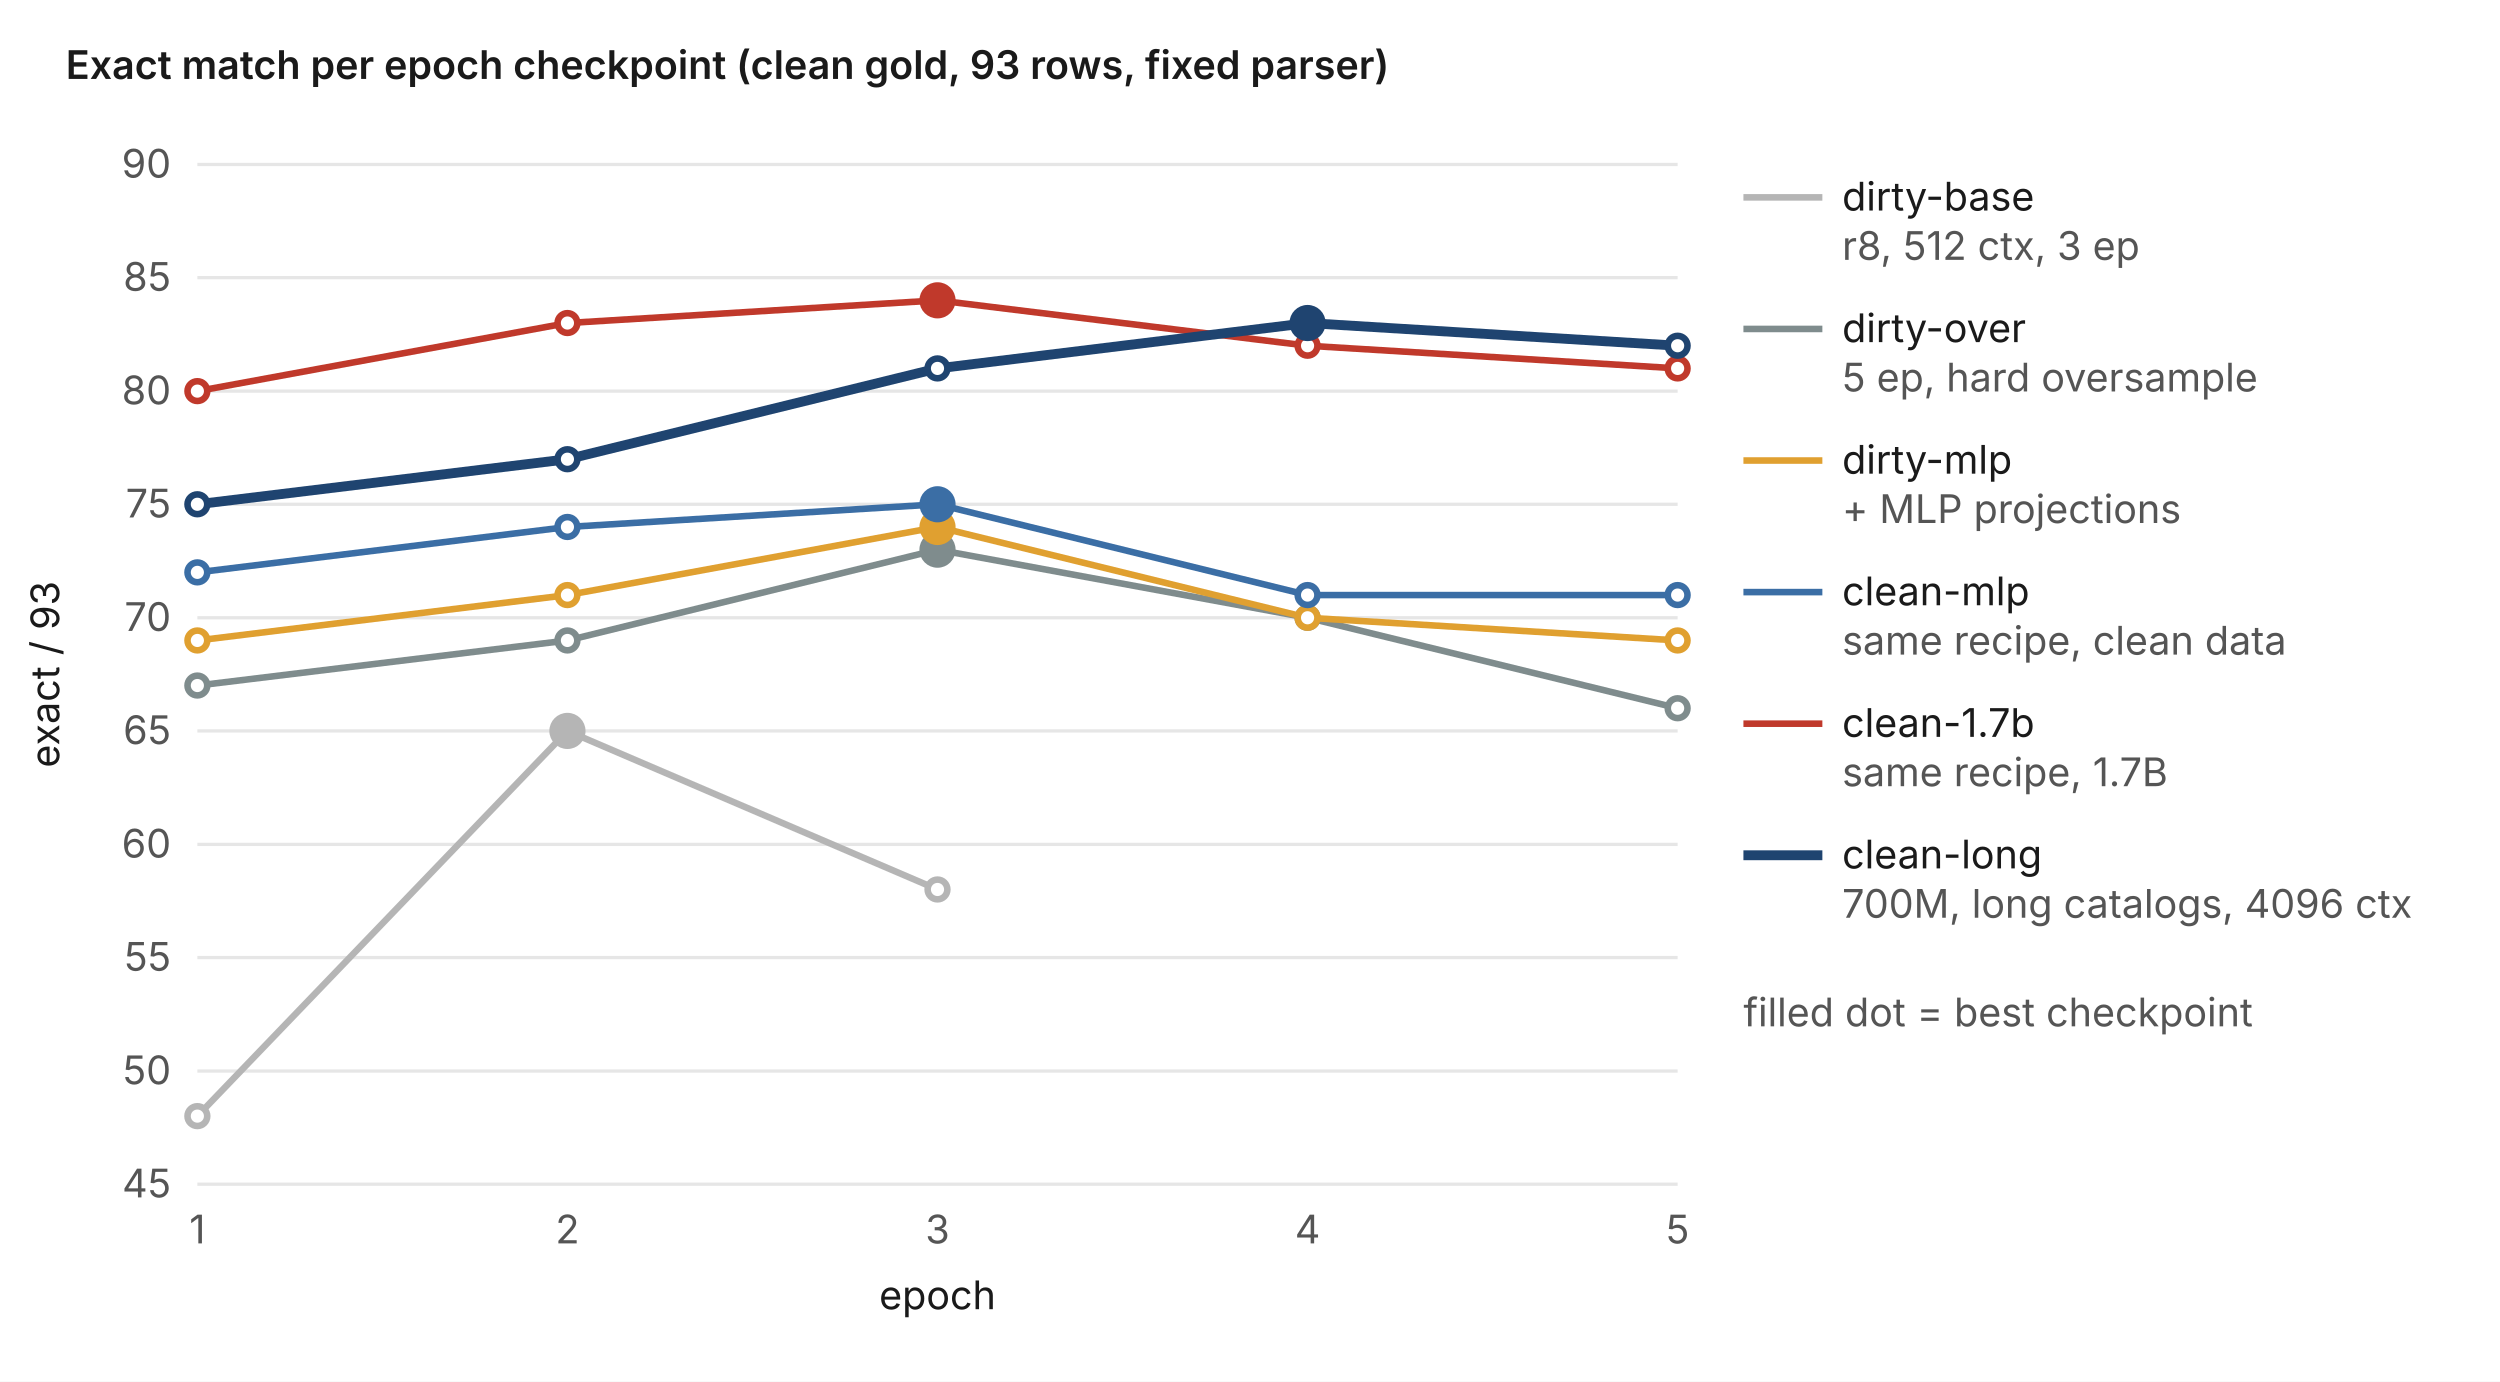
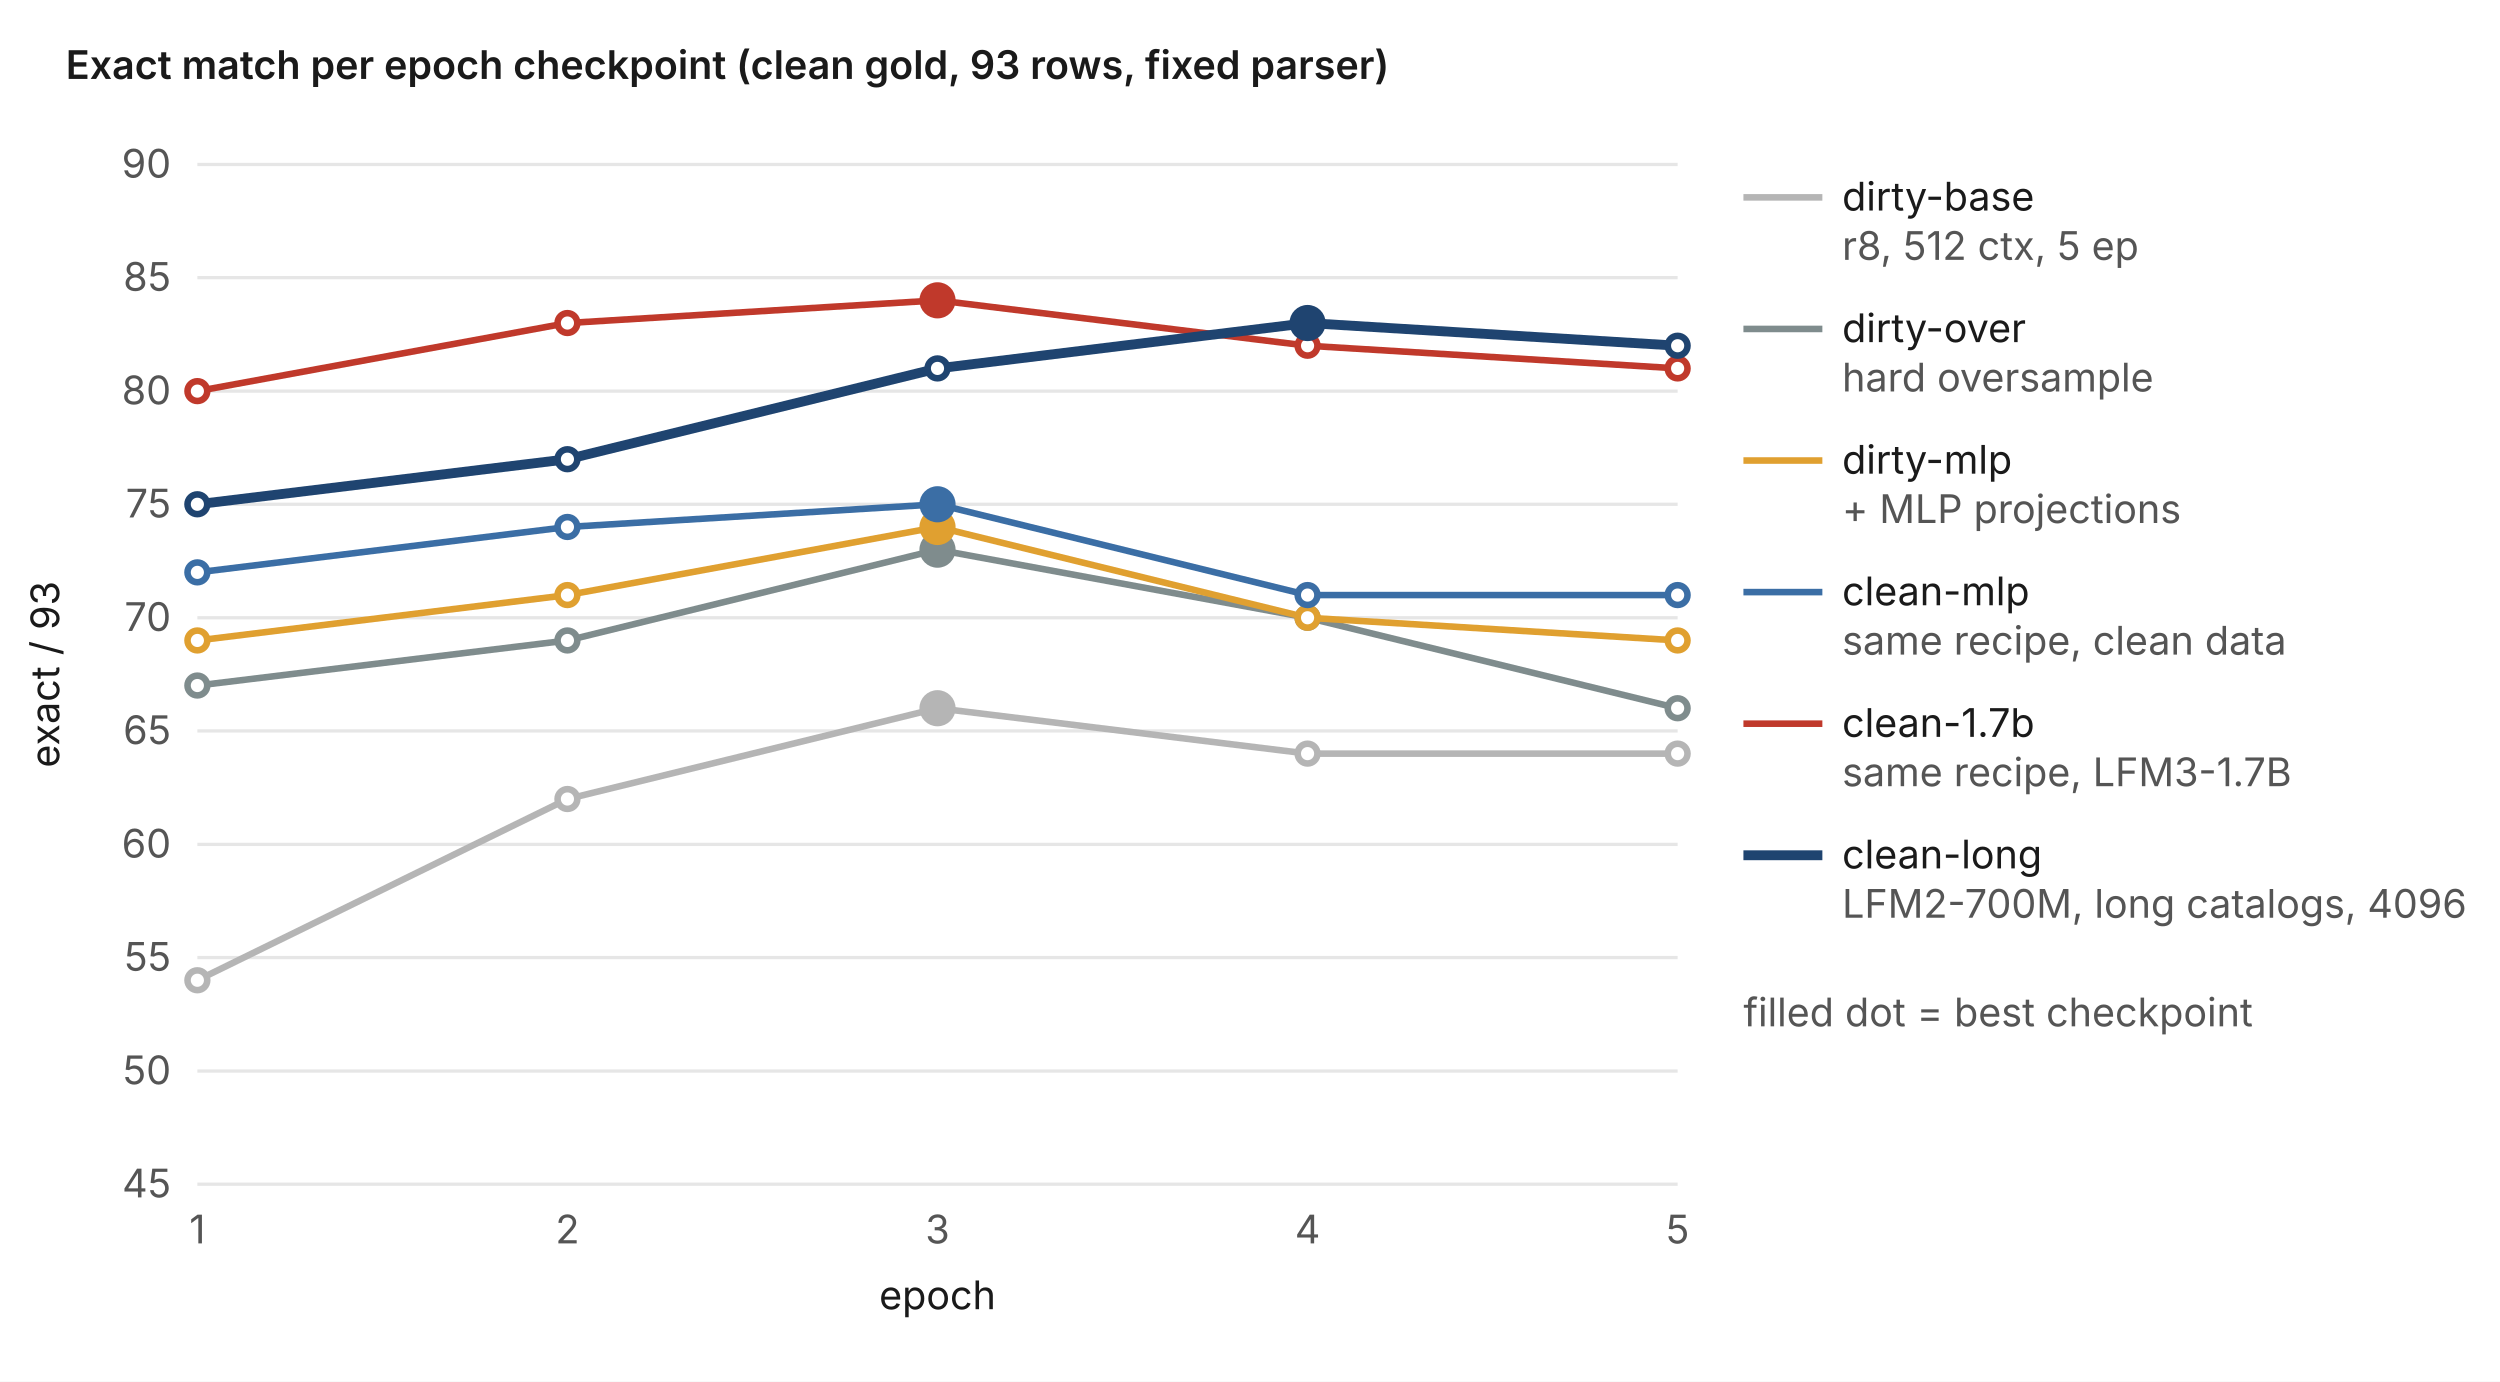
<svg xmlns="http://www.w3.org/2000/svg" viewBox="0 0 760 420" font-family="system-ui, -apple-system, Segoe UI, sans-serif" font-size="12" role="img" aria-label="Exact match out of 93 per epoch checkpoint for six LoRA runs">
  <rect width="760" height="420" fill="#ffffff" />
  <text x="20" y="24" font-weight="600" fill="#1a1a1a">Exact match per epoch checkpoint (clean gold, 93 rows, fixed parser)</text>
  <line x1="60" y1="360.0" x2="510" y2="360.0" stroke="#e6e6e6" />
  <text x="52" y="364.0" text-anchor="end" fill="#555">45</text>
  <line x1="60" y1="325.6" x2="510" y2="325.6" stroke="#e6e6e6" />
  <text x="52" y="329.6" text-anchor="end" fill="#555">50</text>
  <line x1="60" y1="291.1" x2="510" y2="291.1" stroke="#e6e6e6" />
  <text x="52" y="295.1" text-anchor="end" fill="#555">55</text>
  <line x1="60" y1="256.7" x2="510" y2="256.7" stroke="#e6e6e6" />
  <text x="52" y="260.7" text-anchor="end" fill="#555">60</text>
  <line x1="60" y1="222.2" x2="510" y2="222.2" stroke="#e6e6e6" />
  <text x="52" y="226.2" text-anchor="end" fill="#555">65</text>
  <line x1="60" y1="187.8" x2="510" y2="187.8" stroke="#e6e6e6" />
  <text x="52" y="191.8" text-anchor="end" fill="#555">70</text>
  <line x1="60" y1="153.3" x2="510" y2="153.3" stroke="#e6e6e6" />
  <text x="52" y="157.3" text-anchor="end" fill="#555">75</text>
  <line x1="60" y1="118.9" x2="510" y2="118.9" stroke="#e6e6e6" />
  <text x="52" y="122.9" text-anchor="end" fill="#555">80</text>
  <line x1="60" y1="84.4" x2="510" y2="84.4" stroke="#e6e6e6" />
  <text x="52" y="88.4" text-anchor="end" fill="#555">85</text>
  <line x1="60" y1="50.0" x2="510" y2="50.0" stroke="#e6e6e6" />
  <text x="52" y="54.0" text-anchor="end" fill="#555">90</text>
  <text x="60.0" y="378" text-anchor="middle" fill="#555">1</text>
  <text x="172.5" y="378" text-anchor="middle" fill="#555">2</text>
  <text x="285.0" y="378" text-anchor="middle" fill="#555">3</text>
  <text x="397.5" y="378" text-anchor="middle" fill="#555">4</text>
  <text x="510.0" y="378" text-anchor="middle" fill="#555">5</text>
  <text x="285" y="398" text-anchor="middle" fill="#1a1a1a">epoch</text>
  <text x="18" y="205" transform="rotate(-90 18 205)" text-anchor="middle" fill="#1a1a1a">exact / 93</text>
-   <polyline points="60.0,339.3 172.5,222.2 285.0,270.4" fill="none" stroke="#b5b5b5" stroke-width="2" />
-   <circle cx="60.0" cy="339.3" r="3" fill="#ffffff" stroke="#b5b5b5" stroke-width="2" />
-   <circle cx="172.5" cy="222.2" r="4.5" fill="#b5b5b5" stroke="#b5b5b5" stroke-width="2" />
-   <circle cx="285.0" cy="270.4" r="3" fill="#ffffff" stroke="#b5b5b5" stroke-width="2" />
+   <polyline points="60.0,298.0 172.5,242.9 285.0,215.3 397.5,229.1 510.0,229.1" fill="none" stroke="#b5b5b5" stroke-width="2" />
+   <circle cx="60.0" cy="298.0" r="3" fill="#ffffff" stroke="#b5b5b5" stroke-width="2" />
+   <circle cx="172.5" cy="242.9" r="3" fill="#ffffff" stroke="#b5b5b5" stroke-width="2" />
+   <circle cx="285.0" cy="215.3" r="4.5" fill="#b5b5b5" stroke="#b5b5b5" stroke-width="2" />
+   <circle cx="397.5" cy="229.1" r="3" fill="#ffffff" stroke="#b5b5b5" stroke-width="2" />
+   <circle cx="510.0" cy="229.1" r="3" fill="#ffffff" stroke="#b5b5b5" stroke-width="2" />
  <line x1="530" y1="60" x2="554" y2="60" stroke="#b5b5b5" stroke-width="2" />
  <text x="560" y="64" fill="#1a1a1a">dirty-base</text>
-   <text x="560" y="79" fill="#555">r8, 512 ctx, 3 ep</text>
+   <text x="560" y="79" fill="#555">r8, 512 ctx, 5 ep</text>
  <polyline points="60.0,208.4 172.5,194.7 285.0,167.1 397.5,187.8 510.0,215.3" fill="none" stroke="#7f8c8d" stroke-width="2" />
  <circle cx="60.0" cy="208.4" r="3" fill="#ffffff" stroke="#7f8c8d" stroke-width="2" />
  <circle cx="172.5" cy="194.7" r="3" fill="#ffffff" stroke="#7f8c8d" stroke-width="2" />
  <circle cx="285.0" cy="167.1" r="4.5" fill="#7f8c8d" stroke="#7f8c8d" stroke-width="2" />
  <circle cx="397.5" cy="187.8" r="3" fill="#ffffff" stroke="#7f8c8d" stroke-width="2" />
  <circle cx="510.0" cy="215.3" r="3" fill="#ffffff" stroke="#7f8c8d" stroke-width="2" />
  <line x1="530" y1="100" x2="554" y2="100" stroke="#7f8c8d" stroke-width="2" />
  <text x="560" y="104" fill="#1a1a1a">dirty-over</text>
-   <text x="560" y="119" fill="#555">5 ep, hard oversample</text>
+   <text x="560" y="119" fill="#555">hard oversample</text>
  <polyline points="60.0,194.7 172.5,180.9 285.0,160.2 397.5,187.8 510.0,194.7" fill="none" stroke="#e0a030" stroke-width="2" />
  <circle cx="60.0" cy="194.7" r="3" fill="#ffffff" stroke="#e0a030" stroke-width="2" />
  <circle cx="172.5" cy="180.9" r="3" fill="#ffffff" stroke="#e0a030" stroke-width="2" />
  <circle cx="285.0" cy="160.2" r="4.5" fill="#e0a030" stroke="#e0a030" stroke-width="2" />
  <circle cx="397.5" cy="187.8" r="3" fill="#ffffff" stroke="#e0a030" stroke-width="2" />
  <circle cx="510.0" cy="194.7" r="3" fill="#ffffff" stroke="#e0a030" stroke-width="2" />
  <line x1="530" y1="140" x2="554" y2="140" stroke="#e0a030" stroke-width="2" />
  <text x="560" y="144" fill="#1a1a1a">dirty-mlp</text>
  <text x="560" y="159" fill="#555">+ MLP projections</text>
  <polyline points="60.0,174.0 172.5,160.2 285.0,153.3 397.5,180.9 510.0,180.9" fill="none" stroke="#3b6ea5" stroke-width="2" />
  <circle cx="60.0" cy="174.0" r="3" fill="#ffffff" stroke="#3b6ea5" stroke-width="2" />
  <circle cx="172.5" cy="160.2" r="3" fill="#ffffff" stroke="#3b6ea5" stroke-width="2" />
  <circle cx="285.0" cy="153.3" r="4.5" fill="#3b6ea5" stroke="#3b6ea5" stroke-width="2" />
  <circle cx="397.5" cy="180.9" r="3" fill="#ffffff" stroke="#3b6ea5" stroke-width="2" />
  <circle cx="510.0" cy="180.9" r="3" fill="#ffffff" stroke="#3b6ea5" stroke-width="2" />
  <line x1="530" y1="180" x2="554" y2="180" stroke="#3b6ea5" stroke-width="2" />
  <text x="560" y="184" fill="#1a1a1a">clean-mlp</text>
  <text x="560" y="199" fill="#555">same recipe, clean data</text>
  <polyline points="60.0,118.9 172.5,98.2 285.0,91.3 397.5,105.1 510.0,112.0" fill="none" stroke="#c0392b" stroke-width="2" />
  <circle cx="60.0" cy="118.9" r="3" fill="#ffffff" stroke="#c0392b" stroke-width="2" />
  <circle cx="172.5" cy="98.2" r="3" fill="#ffffff" stroke="#c0392b" stroke-width="2" />
  <circle cx="285.0" cy="91.3" r="4.5" fill="#c0392b" stroke="#c0392b" stroke-width="2" />
  <circle cx="397.5" cy="105.1" r="3" fill="#ffffff" stroke="#c0392b" stroke-width="2" />
  <circle cx="510.0" cy="112.0" r="3" fill="#ffffff" stroke="#c0392b" stroke-width="2" />
  <line x1="530" y1="220" x2="554" y2="220" stroke="#c0392b" stroke-width="2" />
  <text x="560" y="224" fill="#1a1a1a">clean-1.7b</text>
-   <text x="560" y="239" fill="#555">same recipe, 1.7B</text>
+   <text x="560" y="239" fill="#555">same recipe, LFM3-1.7B</text>
  <polyline points="60.0,153.3 172.5,139.6 285.0,112.0 397.5,98.2 510.0,105.1" fill="none" stroke="#1f4470" stroke-width="3" />
  <circle cx="60.0" cy="153.3" r="3" fill="#ffffff" stroke="#1f4470" stroke-width="2" />
  <circle cx="172.5" cy="139.6" r="3" fill="#ffffff" stroke="#1f4470" stroke-width="2" />
  <circle cx="285.0" cy="112.0" r="3" fill="#ffffff" stroke="#1f4470" stroke-width="2" />
  <circle cx="397.5" cy="98.2" r="4.5" fill="#1f4470" stroke="#1f4470" stroke-width="2" />
  <circle cx="510.0" cy="105.1" r="3" fill="#ffffff" stroke="#1f4470" stroke-width="2" />
  <line x1="530" y1="260" x2="554" y2="260" stroke="#1f4470" stroke-width="3" />
  <text x="560" y="264" fill="#1a1a1a">clean-long</text>
-   <text x="560" y="279" fill="#555">700M, long catalogs, 4096 ctx</text>
+   <text x="560" y="279" fill="#555">LFM2-700M, long catalogs, 4096</text>
  <text x="530" y="312" fill="#555">filled dot = best checkpoint</text>
</svg>
